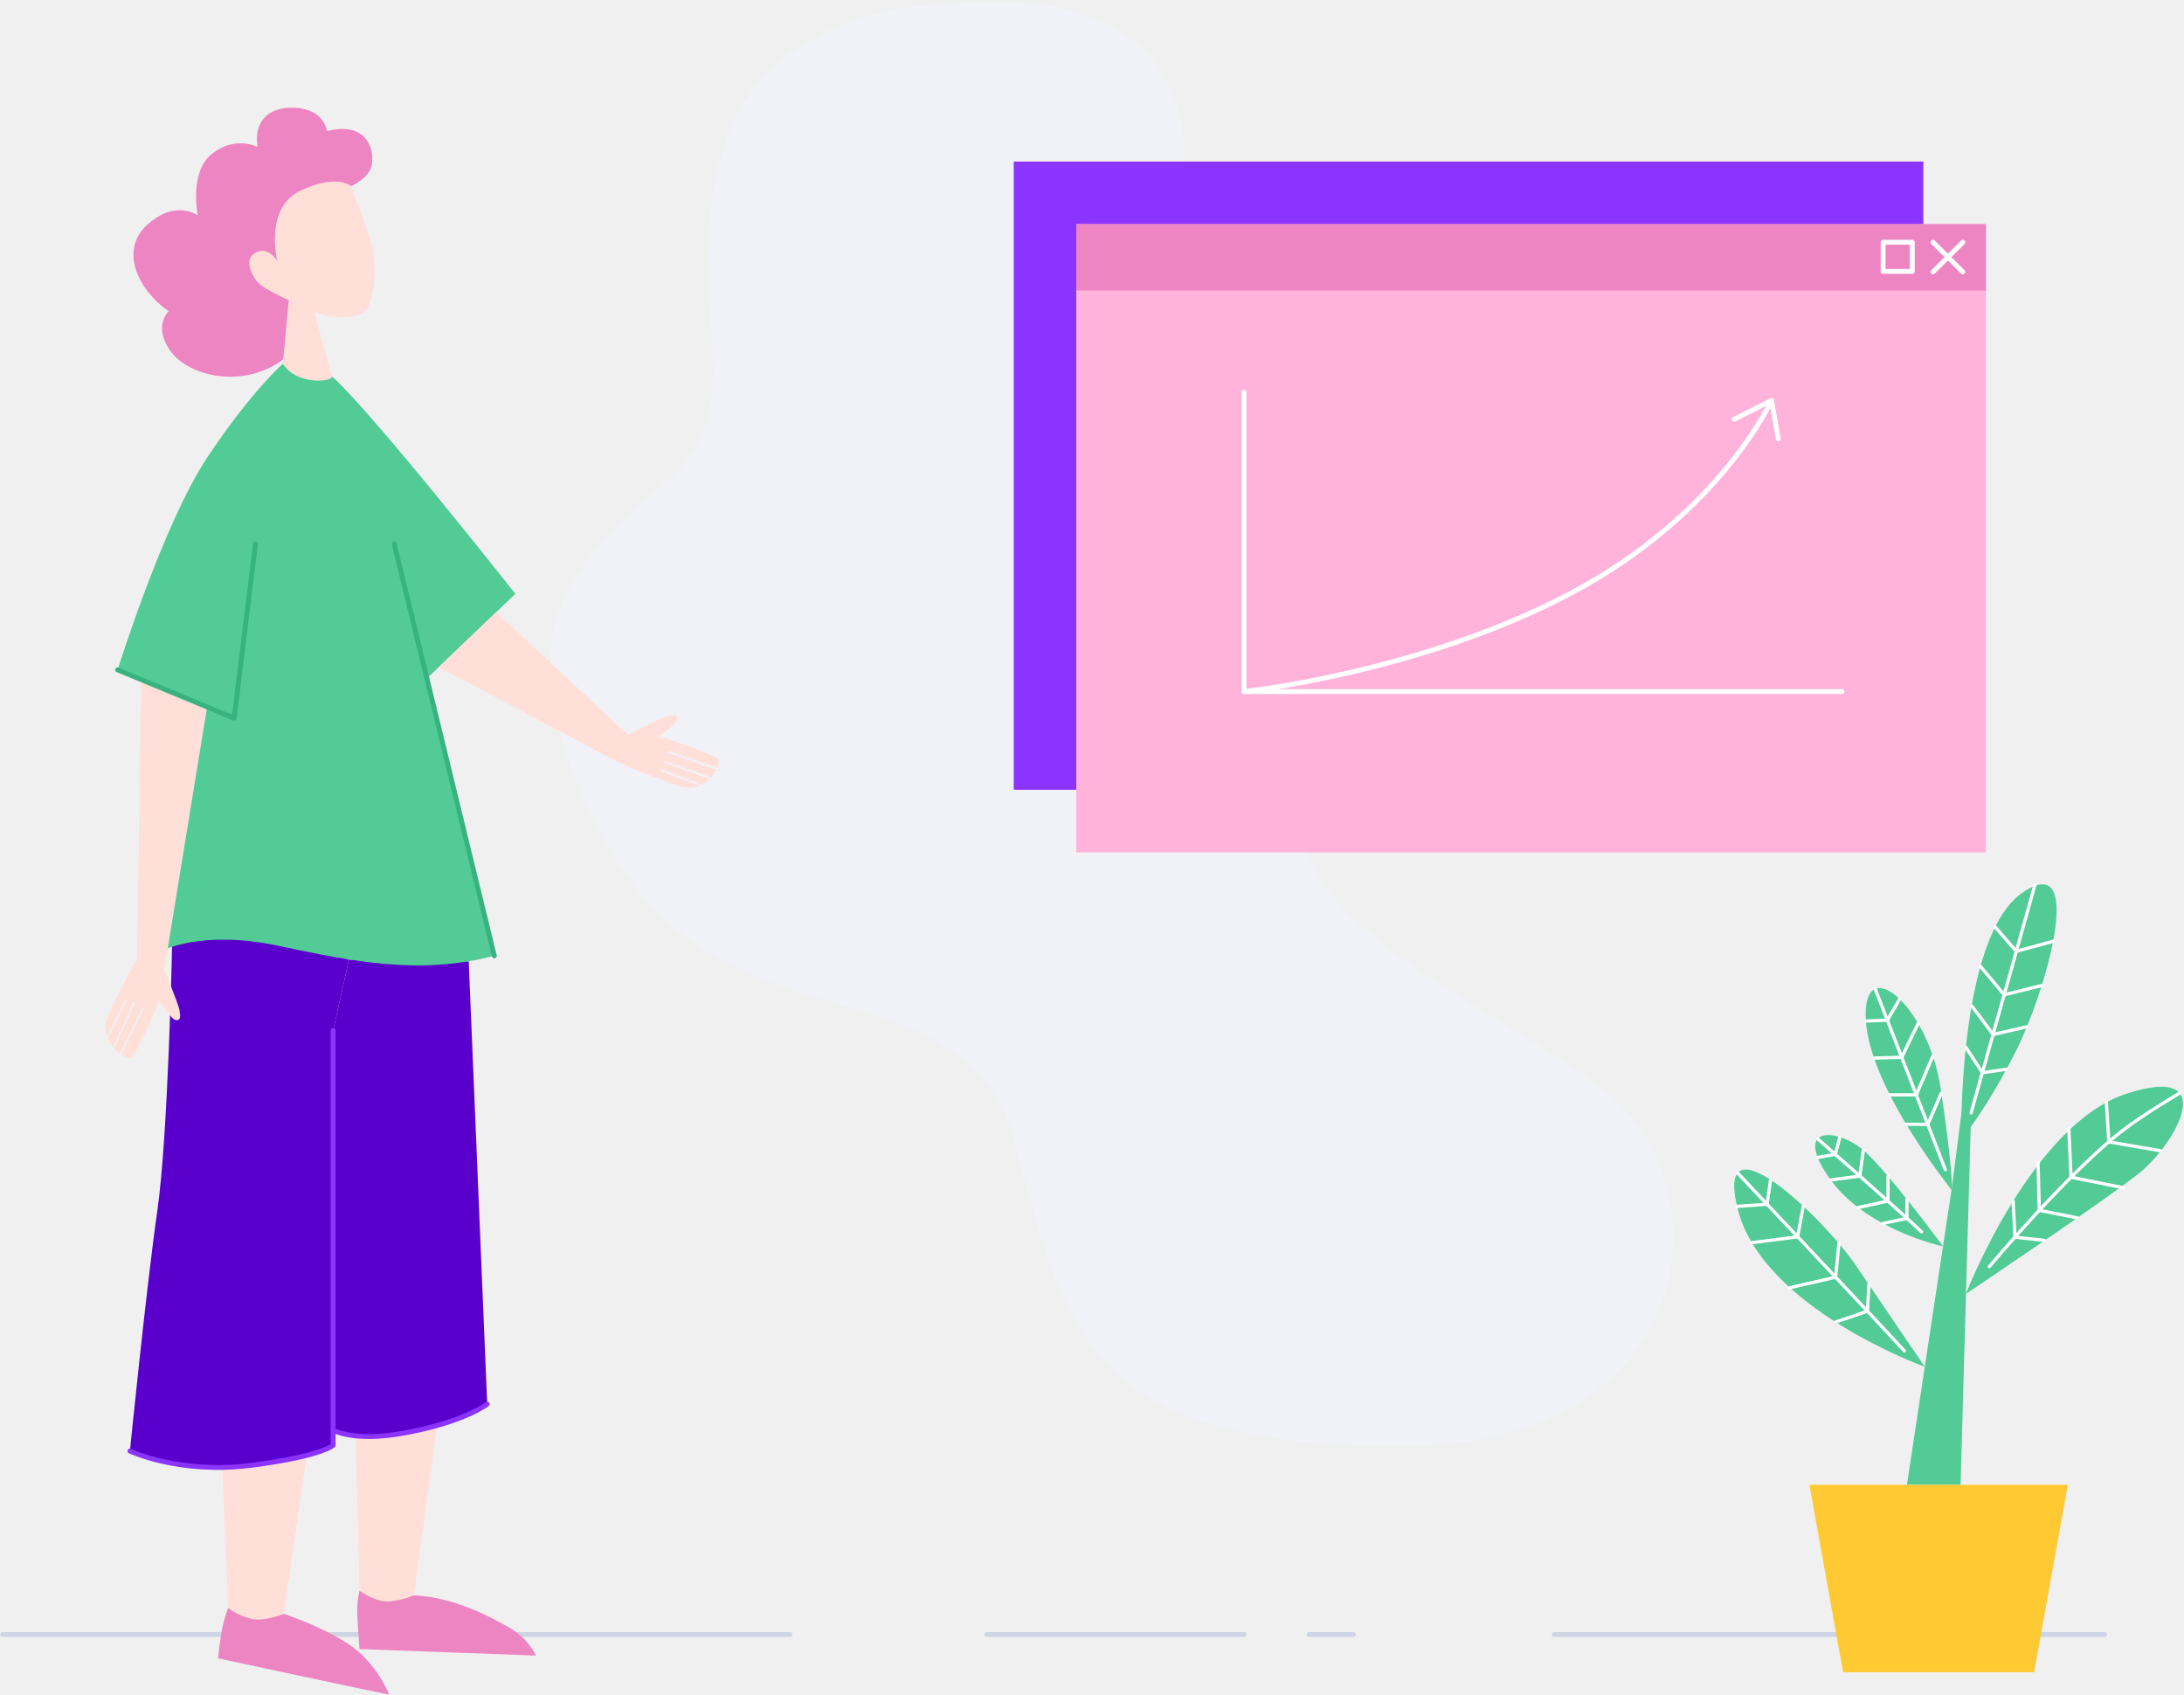
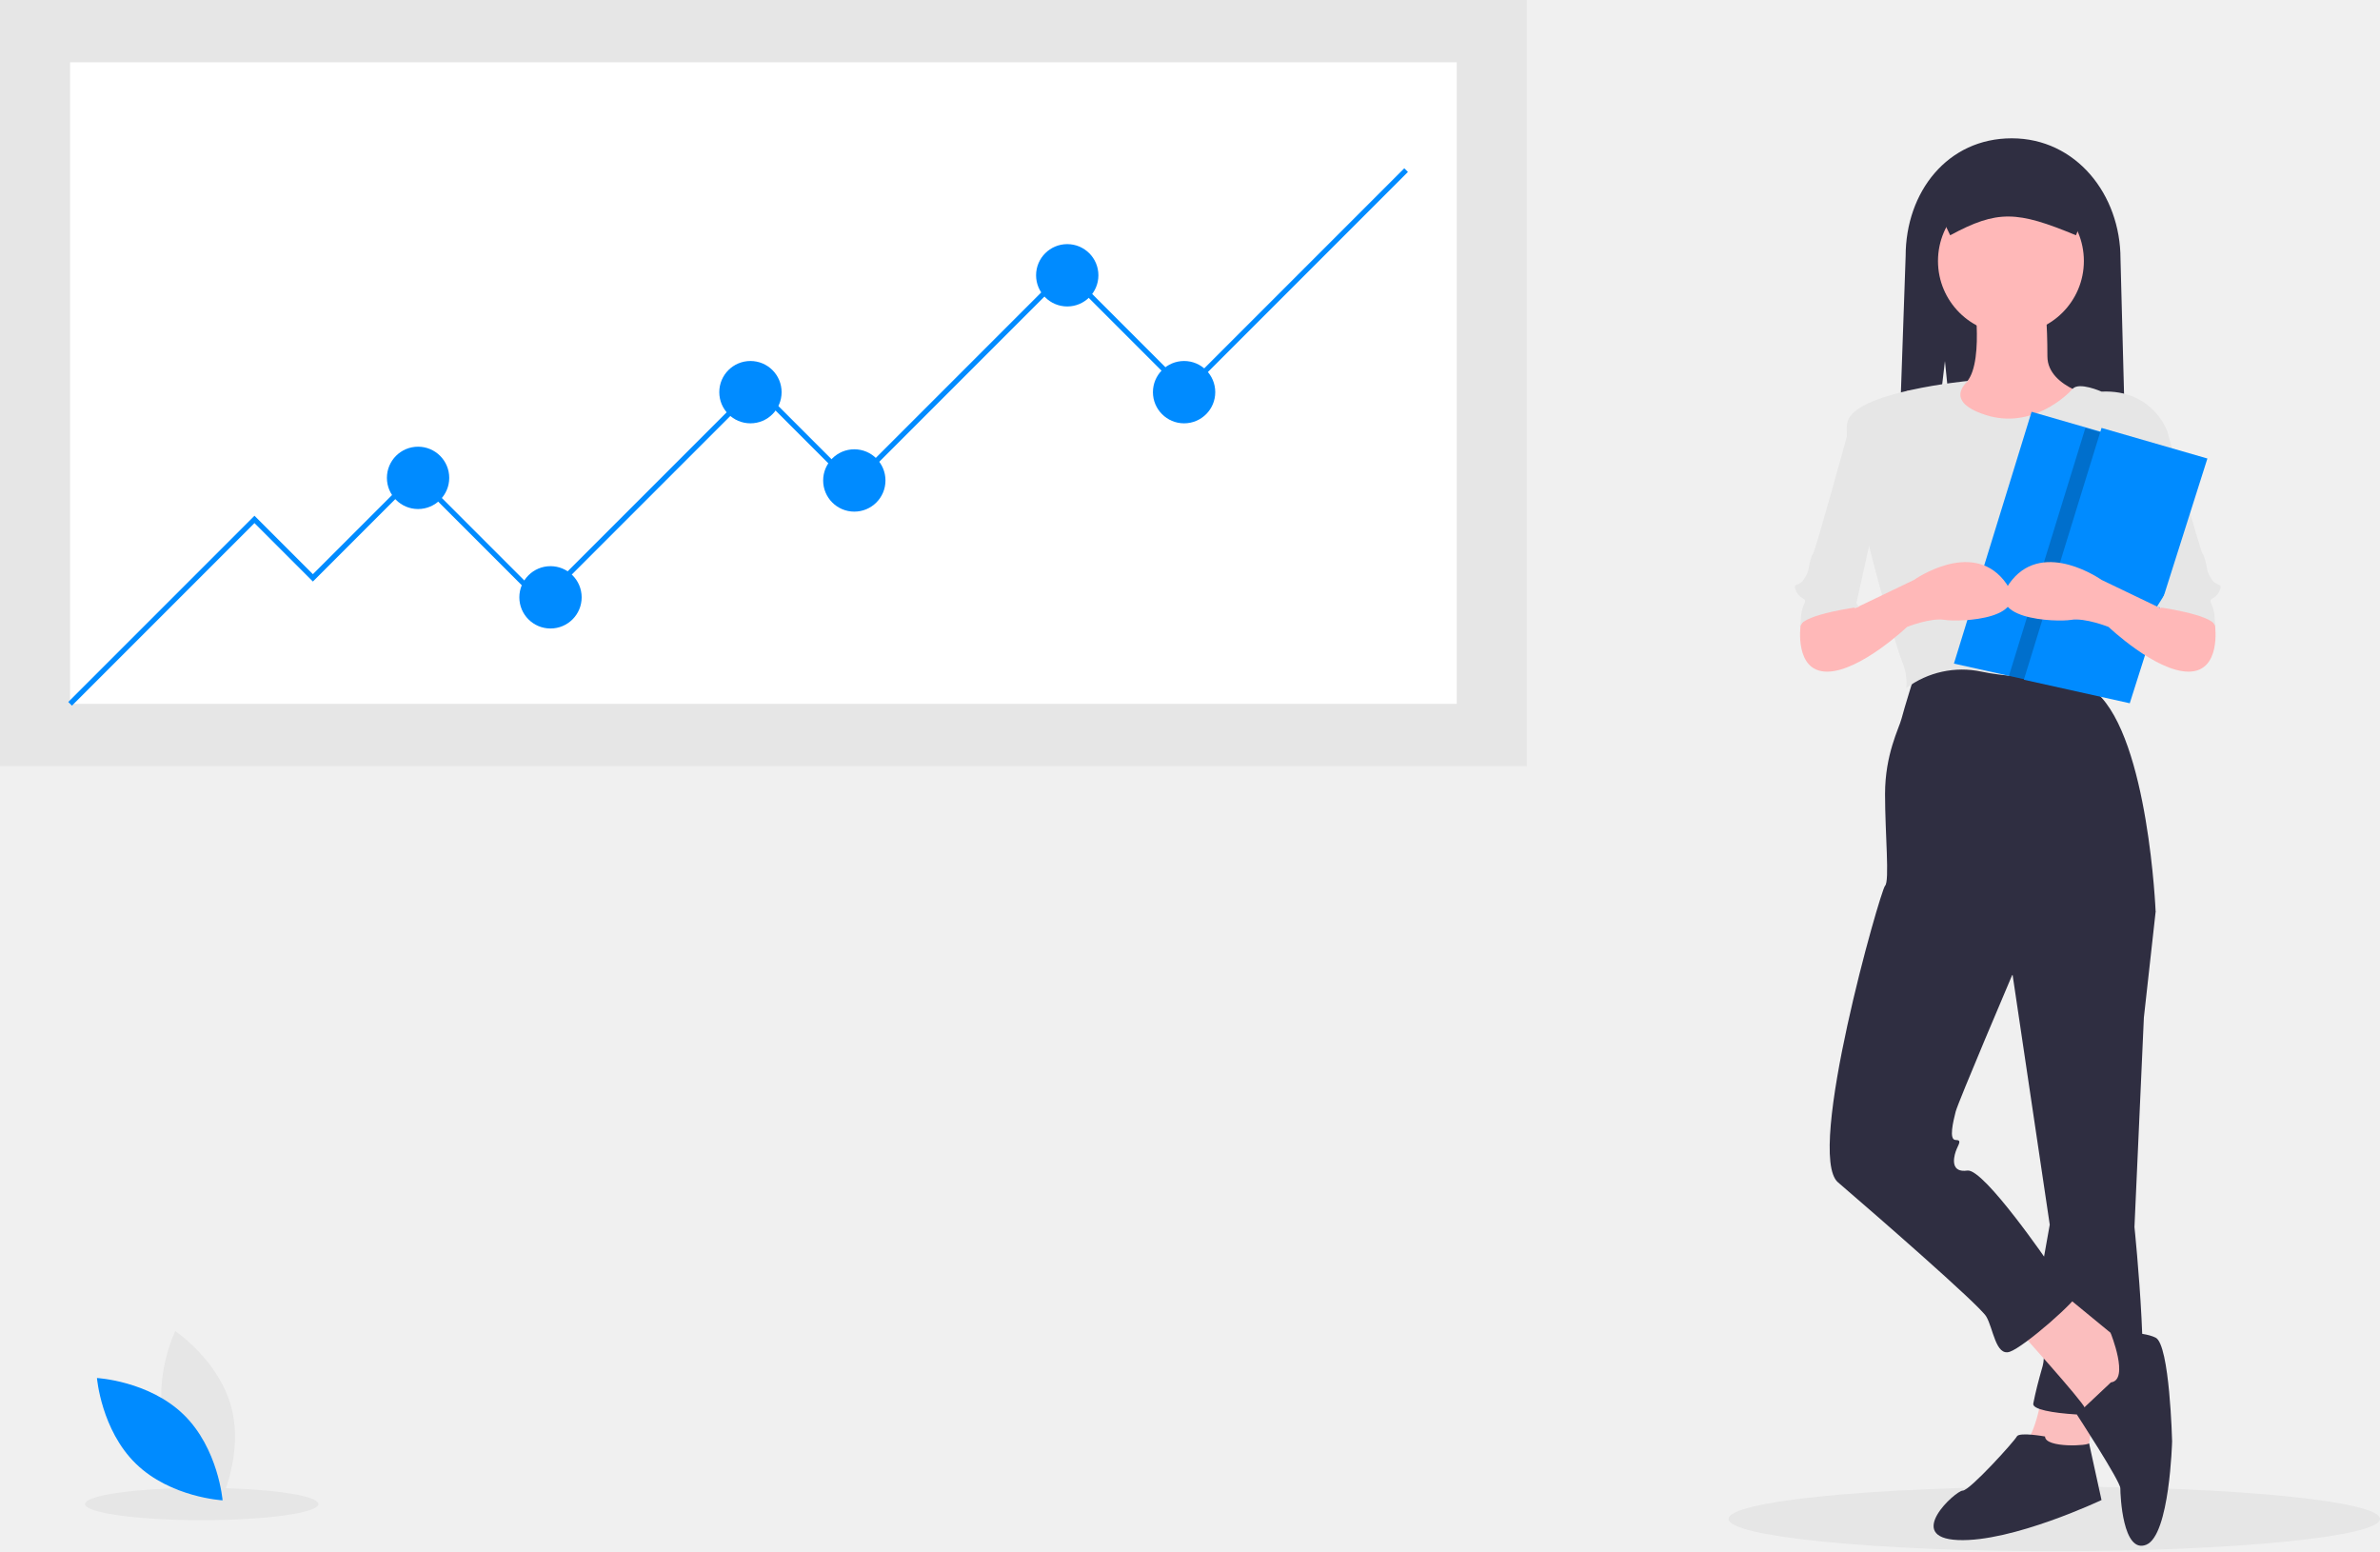
- <svg xmlns="http://www.w3.org/2000/svg" class="" width="1348px" height="1046px" viewBox="0 0 1348 1046" version="1.1">
-   <g id="Page-1" stroke="none" stroke-width="1" fill="none" fill-rule="evenodd">
-     <g id="presentation" transform="translate(1, 0)">
-       <line x1="0.7" y1="1008.7" x2="486.6" y2="1008.7" id="Path" stroke="#CED5E5" stroke-width="3" stroke-linecap="round" stroke-linejoin="round" />
-       <line x1="958.3" y1="1008.7" x2="1298" y2="1008.7" id="Path" stroke="#CED5E5" stroke-width="3" stroke-linecap="round" stroke-linejoin="round" />
-       <line x1="608.1" y1="1008.7" x2="766.8" y2="1008.7" id="Path" stroke="#CED5E5" stroke-width="3" stroke-linecap="round" stroke-linejoin="round" />
-       <line x1="807" y1="1008.7" x2="834.4" y2="1008.7" id="Path" stroke="#CED5E5" stroke-width="3" stroke-linecap="round" stroke-linejoin="round" />
-       <path d="M584.9,2.7 C584.9,2.7 469.9,-0.2 444,96.2 C418.1,192.6 467,248.3 409.5,298.1 C352,347.9 301.7,392.3 375,523.1 C448.3,653.9 596.4,588.2 626.6,708.8 C656.8,829.4 678.4,892.6 863.8,892.6 C1049.2,892.6 1065.1,731.6 988.9,672.6 C912.7,613.6 777.6,567.6 806.3,479.9 C817.5,445.7 896.5,406.6 871,290.1 C848,185.1 731.5,218.2 730.1,97.4 C728.7,-20.3 584.9,2.7 584.9,2.7 Z" id="Path" fill="#F1F2F7" fill-rule="nonzero" />
-       <rect id="Rectangle" fill="#8B34FF" fill-rule="nonzero" x="624.7" y="99.7" width="561.4" height="387.7" />
-       <rect id="Rectangle" fill="#FFB3DA" fill-rule="nonzero" x="663.3" y="138.3" width="561.4" height="387.7" />
-       <polygon id="Path" fill="#52CB96" fill-rule="nonzero" points="1176 916.3 1203.7 733.2 1209.8 685.6 1215.6 686.8 1209.1 916.3" />
-       <path d="M1187,843.5 C1187,843.5 1087.4,807.6 1071.7,746.7 C1056,685.9 1124.7,751.9 1144.3,780.7 C1164,809.6 1187,843.5 1187,843.5 Z" id="Path" fill="#52CB96" fill-rule="nonzero" />
-       <path d="M1212.4,798.5 C1212.4,798.5 1252.8,693.8 1311.7,674.9 C1370.6,655.9 1341.1,706.2 1320.2,723.3 C1299.3,740.3 1212.4,798.5 1212.4,798.5 Z" id="Path" fill="#52CB96" fill-rule="nonzero" />
-       <rect id="Rectangle" fill="#ED85C3" fill-rule="nonzero" x="663.3" y="138.3" width="561.4" height="41" />
-       <path d="M1198.3,769.2 C1198.3,769.2 1149.7,758.9 1127.5,726.2 C1105.3,693.5 1134,696.8 1149.1,709.8 C1164.2,722.9 1198.3,769.2 1198.3,769.2 Z" id="Path" fill="#52CB96" fill-rule="nonzero" />
-       <path d="M1203.8,734.6 C1203.8,734.6 1152.7,671.7 1150.6,629.1 C1148.5,586.5 1189,620.6 1196.7,671 C1204.4,721.4 1203.8,734.6 1203.8,734.6 Z" id="Path" fill="#52CB96" fill-rule="nonzero" />
-       <path d="M1209.5,702.8 C1209.5,702.8 1207.4,578.3 1247.3,550.9 C1287.2,523.4 1261.7,613.1 1242.1,651 C1222.5,688.9 1209.5,702.8 1209.5,702.8 Z" id="Path" fill="#52CB96" fill-rule="nonzero" />
-       <polyline id="Path" stroke="#FFFFFF" stroke-width="3" stroke-linecap="round" stroke-linejoin="round" points="766.8 242 766.8 426.8 1135.9 426.8" />
-       <path d="M1092.4,247.1 C1092.4,247.1 1060.8,317.5 968,366.4 C875.3,415.3 766.7,426.8 766.7,426.8" id="Path" stroke="#FFFFFF" stroke-width="3" stroke-linecap="round" stroke-linejoin="round" />
-       <polyline id="Path" stroke="#FFFFFF" stroke-width="3" stroke-linecap="round" stroke-linejoin="round" points="1069.4 258.7 1092.4 247.1 1096.6 270.8" />
-       <rect id="Rectangle" stroke="#FFFFFF" stroke-width="3" stroke-linecap="round" stroke-linejoin="round" x="1161.3" y="149.5" width="18" height="18" />
-       <g id="Group" transform="translate(1192, 149)" stroke="#FFFFFF" stroke-linecap="round" stroke-linejoin="round" stroke-width="3">
-         <line x1="0.1" y1="0.5" x2="18.5" y2="18.8" id="Path" />
-         <line x1="18.5" y1="0.5" x2="0.1" y2="18.8" id="Path" />
-       </g>
-       <path d="M268.8,879.4 L254.5,984.3 C254.5,984.3 245.9,992.7 235.8,992.2 C225.7,991.7 220.9,981.7 220.9,981.7 L218.5,886 C218.5,885.9 235.8,872.9 268.8,879.4 Z" id="Path" fill="#FFDFD7" fill-rule="nonzero" />
-       <path d="M189.1,892.3 L174.2,996 C174.2,996 155.5,1014.7 139.9,992.2 L135.8,896.1 L189.1,892.3 Z" id="Path" fill="#FFDFD7" fill-rule="nonzero" />
-       <path d="M288.3,593.3 L299.7,866.4 C299.7,866.4 291.9,873.9 256.6,882.6 C221.3,891.2 204.6,882.6 204.6,882.6 L204.6,635.9 L214.4,592.2 L288.3,593.3 Z" id="Path" fill="#5900CC" fill-rule="nonzero" />
-       <path d="M105.2,584.3 C105.2,584.3 102.8,700.8 96.1,747.3 C89.4,793.8 79.2,895.4 79.2,895.4 C79.2,895.4 112.1,911.3 162.7,903 C203.3,896.4 204.6,891.9 204.6,891.9 L204.6,636 L214.4,592.3 L153.1,571.8 L105.2,577.6 L105.2,584.3 Z" id="Path" fill="#5900CC" fill-rule="nonzero" />
-       <path d="M215.7,114.9 C215.7,114.9 226.7,110.1 228.4,102.2 C230.1,94.3 227.2,74.4 200.8,80.9 C200.8,80.9 199.4,67.5 181.2,66.5 C163,65.5 155.6,76.8 158,90.7 C158,90.7 144.6,83.5 130,94.8 C115.4,106.1 121.1,132.9 121.1,132.9 C121.1,132.9 107.4,122.8 89.9,138.7 C72.4,154.5 84.4,179.2 103.1,192.1 C103.1,192.1 93.5,201 103.8,216.1 C114.1,231.2 145,239.7 169.9,224.5 C169.9,224.5 181.2,217.7 183.1,208.9 C185,200 169.4,149 175.9,136.3 C182.3,123.6 195.8,115.4 215.7,114.9 Z" id="Path" fill="#ED85C3" fill-rule="nonzero" />
-       <path d="M215.7,114.9 C215.7,114.9 227.1,144.4 229.1,153.4 C231.1,162.4 230.5,186 224.5,191.7 C218.5,197.5 201.3,196.5 191.3,191.7 C181.4,186.9 163.9,180.1 158.2,174.3 C156.1,172.2 148.4,160.9 156.4,156.1 C164.4,151.3 170.2,161.1 170.2,161.1 C170.2,161.1 161.8,128.8 184.2,117.8 C207.1,106.8 215.7,114.9 215.7,114.9 Z" id="Path" fill="#FFDFD7" fill-rule="nonzero" />
-       <path d="M177.2,185.3 L173.6,224.5 C173.6,224.5 171,234.1 175,241.6 C178.8,248.8 186.6,258.5 196,260.2 C202.3,261.3 210.7,259.7 214.3,258.9 C221.7,257.3 208.7,250 208.7,250 L193,192.5 C193,192.5 188.8,183.3 177.2,185.3 Z" id="Path" fill="#FFDFD7" fill-rule="nonzero" />
-       <path d="M173.6,224.5 C173.6,224.5 154.3,241.2 127,282.2 C99.7,323.2 71.6,413.4 71.6,413.4 L114.3,431.3 L98.5,587 C98.5,587 122.9,573.6 170.4,583.6 C217.8,593.7 258.6,601.8 304.1,589.8 L263.4,417.8 L317.1,366.5 C317.1,366.5 230,255.9 204.1,232.4 C204.1,232.4 202.9,235.7 192.3,234.7 C178.3,233.4 173.6,224.5 173.6,224.5 Z" id="Path" fill="#52CB96" fill-rule="nonzero" />
-       <polygon id="Path" fill="#FFDFD7" fill-rule="nonzero" points="86.2 419.5 83.6 593.7 100.4 598.5 126.8 436.5" />
-       <polyline id="Path" fill="#FFDFD7" fill-rule="nonzero" points="305.2 377.8 386.7 453.5 380.8 470.5 269.8 411.7" />
-       <path d="M220.9,981.7 C220.9,981.7 219.5,986.5 219.5,993.7 C219.5,1000.9 220.9,1017.7 220.9,1017.7 L329.7,1021.7 C329.7,1021.7 325.5,1011.2 312.6,1004 C304.5,999.5 281,985.8 254.5,984.5 C254.5,984.5 243,989.4 235.2,988.1 C227.4,986.6 220.9,981.7 220.9,981.7 Z" id="Path" fill="#ED85C3" fill-rule="nonzero" />
-       <path d="M139.9,992.2 C139.9,992.2 138.6,994.8 136.8,1002.1 C135,1009.4 133.6,1023.4 133.6,1023.4 C133.6,1023.4 226.5,1043.4 239.2,1045.8 C239.2,1045.8 231.7,1026.4 214.5,1014.9 C197.2,1003.4 174.3,996 174.3,996 C174.3,996 163.1,1000.3 156.3,999.4 C149.4,998.5 141.7,994.2 139.9,992.2 Z" id="Path" fill="#ED85C3" fill-rule="nonzero" />
-       <polyline id="Path" stroke="#37B37F" stroke-width="3" stroke-linecap="round" stroke-linejoin="round" points="156.7 335.6 143.5 443.2 71.6 413.4" />
-       <line x1="304.1" y1="589.9" x2="242.3" y2="335.6" id="Path" stroke="#37B37F" stroke-width="3" stroke-linecap="round" stroke-linejoin="round" />
-       <path d="M204.6,635.9 L204.6,882.6 L204.6,891.9 C204.6,891.9 198.3,898.6 154,904.3 C109.7,910 79.2,895.5 79.2,895.5" id="Path" stroke="#8B34FF" stroke-width="3" stroke-linecap="round" stroke-linejoin="round" />
-       <path d="M100.4,598.5 C100.4,598.5 109.4,620.2 109.8,623.6 C110.3,627 110.8,630.2 107.3,629.5 C104.5,629 97.4,617.3 97.4,617.3 L100.4,598.5 Z" id="Path" fill="#FFDFD7" fill-rule="nonzero" />
-       <path d="M100.4,598.5 L83.7,591.4 C83.7,591.4 70.7,614.8 65.2,628.9 C63.8,632.6 64,636.2 65.1,639.4 L75.9,617.4 C76.1,617.1 76.4,617 76.7,617.1 C77,617.3 77.1,617.6 77,617.9 L65.9,640.5 C65.8,640.6 65.7,640.7 65.6,640.8 C66.4,642.7 67.6,644.5 68.8,646.1 L81.1,618.8 C81.2,618.5 81.6,618.3 81.9,618.5 C82.2,618.6 82.4,619 82.2,619.3 L69.7,646.8 C69.7,646.9 69.6,646.9 69.5,647 C70.6,648.2 71.8,649.3 72.9,650.1 L86.8,622.1 C87,621.8 87.3,621.7 87.7,621.8 C88,622 88.1,622.3 88,622.6 L74,650.7 C74,650.7 74,650.7 73.9,650.8 C77,652.8 79.8,653.3 80.9,651.8 C82.6,649.3 92.5,630.9 97.2,617.1 C101.3,605.9 100.4,598.5 100.4,598.5 Z" id="Path" fill="#FFDFD7" fill-rule="nonzero" />
-       <path d="M386.7,453.5 C386.7,453.5 407.5,442.7 410.8,441.9 C414.1,441.1 417.3,440.4 416.9,443.9 C416.6,446.8 405.6,454.8 405.6,454.8 L386.7,453.5 Z" id="Path" fill="#FFDFD7" fill-rule="nonzero" />
-       <path d="M407.7,476.2 C407.4,476.1 407.2,475.7 407.3,475.4 C407.4,475.1 407.8,474.9 408.1,475 L431.6,484.1 C431.7,484.2 431.9,484.3 431.9,484.4 C433.7,483.4 435.4,482.1 436.9,480.7 L408.7,470.8 C408.4,470.7 408.2,470.3 408.3,470 C408.4,469.7 408.8,469.5 409.1,469.6 L437.6,479.6 C437.7,479.6 437.8,479.7 437.8,479.7 C439.2,478.2 440.3,476.6 441.1,475.1 L411.5,464.6 C411.2,464.5 411,464.1 411.1,463.8 C411.2,463.5 411.6,463.3 411.9,463.4 L441.6,473.9 C441.6,473.9 441.6,473.9 441.7,473.9 C443,471.1 443.1,468.6 441.6,467.8 C439,466.3 419.8,458.1 405.6,454.6 C393.9,451.7 386.6,453.3 386.6,453.3 L380.7,470.4 C380.7,470.4 405.5,481.5 420.1,485.7 C423.9,486.8 427.5,486.3 430.6,484.9 L407.7,476.2 Z" id="Path" fill="#FFDFD7" fill-rule="nonzero" />
-       <path d="M1226.8,781.7 C1226.8,781.7 1279.8,718.6 1312.9,694.9 C1312.9,694.9 1321.2,688.4 1344.3,674.6" id="Path" stroke="#FFFFFF" stroke-width="2" stroke-linecap="round" stroke-linejoin="round" />
-       <path d="M1071.6,724 C1071.6,724 1152.9,810.2 1174.4,833.7" id="Path" stroke="#FFFFFF" stroke-width="2" stroke-linecap="round" stroke-linejoin="round" />
-       <path d="M1120.9,702.8 C1120.9,702.8 1168.2,744.3 1185,760.2" id="Path" stroke="#FFFFFF" stroke-width="2" stroke-linecap="round" stroke-linejoin="round" />
-       <line x1="1156.4" y1="610.3" x2="1199.7" y2="721.9" id="Path" stroke="#FFFFFF" stroke-width="2" stroke-linecap="round" stroke-linejoin="round" />
-       <line x1="1254.9" y1="546.4" x2="1215.6" y2="686.8" id="Path" stroke="#FFFFFF" stroke-width="2" stroke-linecap="round" stroke-linejoin="round" />
-       <line x1="1300.6" y1="704.7" x2="1299.1" y2="680.3" id="Path" stroke="#FFFFFF" stroke-width="2" stroke-linecap="round" stroke-linejoin="round" />
-       <line x1="1277.3" y1="726.5" x2="1275.9" y2="696.5" id="Path" stroke="#FFFFFF" stroke-width="2" stroke-linecap="round" stroke-linejoin="round" />
-       <line x1="1257.7" y1="746.9" x2="1256.9" y2="717.2" id="Path" stroke="#FFFFFF" stroke-width="2" stroke-linecap="round" stroke-linejoin="round" />
-       <line x1="1300.6" y1="704.7" x2="1332.7" y2="710.2" id="Path" stroke="#FFFFFF" stroke-width="2" stroke-linecap="round" stroke-linejoin="round" />
-       <line x1="1277.3" y1="726.5" x2="1309.5" y2="733" id="Path" stroke="#FFFFFF" stroke-width="2" stroke-linecap="round" stroke-linejoin="round" />
-       <line x1="1257.7" y1="746.9" x2="1281.1" y2="751.6" id="Path" stroke="#FFFFFF" stroke-width="2" stroke-linecap="round" stroke-linejoin="round" />
-       <line x1="1242.7" y1="763.5" x2="1241.5" y2="741.3" id="Path" stroke="#FFFFFF" stroke-width="2" stroke-linecap="round" stroke-linejoin="round" />
-       <line x1="1260.9" y1="765.5" x2="1242.7" y2="763.5" id="Path" stroke="#FFFFFF" stroke-width="2" stroke-linecap="round" stroke-linejoin="round" />
-       <line x1="1243.5" y1="587.1" x2="1266.2" y2="580.9" id="Path" stroke="#FFFFFF" stroke-width="2" stroke-linecap="round" stroke-linejoin="round" />
-       <line x1="1236" y1="613.9" x2="1259.2" y2="608.2" id="Path" stroke="#FFFFFF" stroke-width="2" stroke-linecap="round" stroke-linejoin="round" />
-       <line x1="1229.2" y1="638.4" x2="1250" y2="633.7" id="Path" stroke="#FFFFFF" stroke-width="2" stroke-linecap="round" stroke-linejoin="round" />
-       <line x1="1222.6" y1="662" x2="1237.4" y2="659.9" id="Path" stroke="#FFFFFF" stroke-width="2" stroke-linecap="round" stroke-linejoin="round" />
-       <line x1="1243.5" y1="587.1" x2="1230.5" y2="572.1" id="Path" stroke="#FFFFFF" stroke-width="2" stroke-linecap="round" stroke-linejoin="round" />
-       <line x1="1236" y1="613.9" x2="1221.4" y2="596.4" id="Path" stroke="#FFFFFF" stroke-width="2" stroke-linecap="round" stroke-linejoin="round" />
-       <line x1="1229.2" y1="638.4" x2="1216" y2="620.8" id="Path" stroke="#FFFFFF" stroke-width="2" stroke-linecap="round" stroke-linejoin="round" />
-       <line x1="1222.6" y1="662" x2="1212.4" y2="646.4" id="Path" stroke="#FFFFFF" stroke-width="2" stroke-linecap="round" stroke-linejoin="round" />
-       <line x1="1163.9" y1="629.6" x2="1171.5" y2="616.6" id="Path" stroke="#FFFFFF" stroke-width="2" stroke-linecap="round" stroke-linejoin="round" />
-       <line x1="1172.8" y1="652.5" x2="1182.9" y2="631.6" id="Path" stroke="#FFFFFF" stroke-width="2" stroke-linecap="round" stroke-linejoin="round" />
-       <line x1="1181.8" y1="675.7" x2="1192" y2="651.7" id="Path" stroke="#FFFFFF" stroke-width="2" stroke-linecap="round" stroke-linejoin="round" />
-       <line x1="1188.9" y1="693.9" x2="1197.2" y2="674.6" id="Path" stroke="#FFFFFF" stroke-width="2" stroke-linecap="round" stroke-linejoin="round" />
-       <line x1="1163.9" y1="629.6" x2="1150.6" y2="630.1" id="Path" stroke="#FFFFFF" stroke-width="2" stroke-linecap="round" stroke-linejoin="round" />
-       <line x1="1172.8" y1="652.5" x2="1155.7" y2="653" id="Path" stroke="#FFFFFF" stroke-width="2" stroke-linecap="round" stroke-linejoin="round" />
-       <line x1="1181.8" y1="675.7" x2="1165.5" y2="675.7" id="Path" stroke="#FFFFFF" stroke-width="2" stroke-linecap="round" stroke-linejoin="round" />
-       <line x1="1188.9" y1="693.9" x2="1175.5" y2="693.8" id="Path" stroke="#FFFFFF" stroke-width="2" stroke-linecap="round" stroke-linejoin="round" />
-       <line x1="1131.8" y1="712.4" x2="1134.6" y2="701.7" id="Path" stroke="#FFFFFF" stroke-width="2" stroke-linecap="round" stroke-linejoin="round" />
-       <line x1="1149.1" y1="709.8" x2="1146.9" y2="725.8" id="Path" stroke="#FFFFFF" stroke-width="2" stroke-linecap="round" stroke-linejoin="round" />
-       <line x1="1164.3" y1="725.9" x2="1164.3" y2="741.2" id="Path" stroke="#FFFFFF" stroke-width="2" stroke-linecap="round" stroke-linejoin="round" />
-       <line x1="1131.8" y1="712.4" x2="1120.9" y2="714.3" id="Path" stroke="#FFFFFF" stroke-width="2" stroke-linecap="round" stroke-linejoin="round" />
-       <line x1="1146.9" y1="725.8" x2="1128.9" y2="728.2" id="Path" stroke="#FFFFFF" stroke-width="2" stroke-linecap="round" stroke-linejoin="round" />
-       <line x1="1164.3" y1="741.2" x2="1146" y2="745.2" id="Path" stroke="#FFFFFF" stroke-width="2" stroke-linecap="round" stroke-linejoin="round" />
-       <line x1="1176" y1="751.9" x2="1176" y2="740.2" id="Path" stroke="#FFFFFF" stroke-width="2" stroke-linecap="round" stroke-linejoin="round" />
-       <line x1="1161.3" y1="755" x2="1176" y2="751.9" id="Path" stroke="#FFFFFF" stroke-width="2" stroke-linecap="round" stroke-linejoin="round" />
-       <line x1="1089.7" y1="743.2" x2="1091.8" y2="728.2" id="Path" stroke="#FFFFFF" stroke-width="2" stroke-linecap="round" stroke-linejoin="round" />
-       <line x1="1108.5" y1="763.3" x2="1112" y2="744.4" id="Path" stroke="#FFFFFF" stroke-width="2" stroke-linecap="round" stroke-linejoin="round" />
-       <line x1="1134" y1="767.5" x2="1132" y2="788.2" id="Path" stroke="#FFFFFF" stroke-width="2" stroke-linecap="round" stroke-linejoin="round" />
-       <line x1="1152.5" y1="792.7" x2="1151.6" y2="809.2" id="Path" stroke="#FFFFFF" stroke-width="2" stroke-linecap="round" stroke-linejoin="round" />
-       <line x1="1131.9" y1="815.9" x2="1151.6" y2="809.2" id="Path" stroke="#FFFFFF" stroke-width="2" stroke-linecap="round" stroke-linejoin="round" />
-       <line x1="1103.7" y1="794.7" x2="1132" y2="788.2" id="Path" stroke="#FFFFFF" stroke-width="2" stroke-linecap="round" stroke-linejoin="round" />
-       <line x1="1108.5" y1="763.3" x2="1080.3" y2="766.9" id="Path" stroke="#FFFFFF" stroke-width="2" stroke-linecap="round" stroke-linejoin="round" />
-       <line x1="1089.7" y1="743.2" x2="1071.2" y2="744.5" id="Path" stroke="#FFFFFF" stroke-width="2" stroke-linecap="round" stroke-linejoin="round" />
-       <path d="M204.6,882.6 C204.6,882.6 217,890 247.8,884.5 C278.6,879 294.9,870.2 299.7,866.5" id="Path" stroke="#8B34FF" stroke-width="3" stroke-linecap="round" stroke-linejoin="round" />
-       <polygon id="Path" fill="#FFC933" fill-rule="nonzero" points="1195.5 916.3 1115.8 916.3 1136.6 1032 1195.5 1032 1254.5 1032 1275.3 916.3" />
-     </g>
-   </g>
+ <svg xmlns="http://www.w3.org/2000/svg" id="ad1dbded-e6d6-4106-9f5c-9042f8f56d9b" data-name="Layer 1" width="884.706" height="576.533" viewBox="0 0 884.706 576.533">
+   <ellipse cx="763.628" cy="564.533" rx="121.077" ry="12" fill="#e6e6e6" />
+   <ellipse cx="74.99" cy="559" rx="43.363" ry="6" fill="#e6e6e6" />
+   <rect width="567.571" height="284.751" fill="#e6e6e6" />
+   <rect x="26.062" y="23.166" width="515.448" height="238.419" fill="#fff" />
+   <polygon points="26.744 262.267 25.379 260.902 94.595 191.687 116.314 213.405 154.441 175.277 201.256 222.092 280.89 142.458 317.087 178.656 396.238 99.504 440.64 143.906 522.004 62.542 523.369 63.907 440.64 146.636 396.238 102.234 317.087 181.385 280.89 145.188 201.256 224.822 154.441 178.007 116.314 216.135 94.595 194.416 26.744 262.267" fill="#008bff" />
+   <circle cx="396.721" cy="102.317" r="11.583" fill="#008bff" />
+   <circle cx="155.406" cy="177.607" r="11.583" fill="#008bff" />
+   <circle cx="317.57" cy="178.573" r="11.583" fill="#008bff" />
+   <circle cx="204.635" cy="222.009" r="11.583" fill="#008bff" />
+   <circle cx="278.959" cy="145.754" r="11.583" fill="#008bff" />
+   <circle cx="440.157" cy="145.754" r="11.583" fill="#008bff" />
+   <path d="M219.014,691.241c4.7,17.374,20.798,28.134,20.798,28.134s8.478-17.409,3.778-34.782-20.798-28.134-20.798-28.134S214.314,673.867,219.014,691.241Z" transform="translate(-157.6471 -161.7335)" fill="#e6e6e6" />
+   <path d="M225.92,687.507c12.897,12.554,14.472,31.854,14.472,31.854s-19.335-1.056-32.231-13.61-14.472-31.854-14.472-31.854S213.023,674.952,225.92,687.507Z" transform="translate(-157.6471 -161.7335)" fill="#008bff" />
+   <path d="M880.632,295.93l7.387,73.052h60.794l-2.922-111.039c0-23.9-16.522-44.805-40.422-44.805s-39.448,19.931-39.448,43.831l-3.896,112.013h9.912Z" transform="translate(-157.6471 -161.7335)" fill="#2f2e41" />
+   <path d="M916.969,679.013s-2.624,16.619-6.997,19.243,22.741,8.747,22.741,8.747l4.373-26.24Z" transform="translate(-157.6471 -161.7335)" fill="#fbbebe" />
+   <path d="M949.331,489.211l9.621,11.371-4.373,39.36-3.499,77.845s6.997,67.349,0,69.098-38.485.875-37.611-3.499,1.749-7.872,3.499-13.995-1.749-27.989-1.749-27.989l4.373-24.491-15.744-105.834Z" transform="translate(-157.6471 -161.7335)" fill="#2f2e41" />
+   <path d="M917.843,695.632s-9.621-1.749-10.496,0S889.854,715.749,887.23,715.749s-21.867,17.493-1.749,18.368,53.355-14.869,53.355-14.869-4.891-22.257-4.632-21.187S917.843,700.005,917.843,695.632Z" transform="translate(-157.6471 -161.7335)" fill="#2f2e41" />
+   <path d="M907.347,655.397s24.491,27.115,25.365,29.739,13.995,0,13.995,0l5.248-17.493-4.373-6.123-24.491-20.117Z" transform="translate(-157.6471 -161.7335)" fill="#fbbebe" />
+   <path d="M942.334,675.515,929.651,687.452s16.181,24.798,16.181,27.422.875,24.491,9.621,20.992,9.621-38.485,9.621-38.485-.875-35.861-6.123-38.485-16.75-1.795-16.75-1.795S949.331,674.64,942.334,675.515Z" transform="translate(-157.6471 -161.7335)" fill="#2f2e41" />
+   <path d="M869.737,411.366s-4.373,13.995-5.248,17.493-6.123,13.12-6.123,27.989,1.749,32.363,0,34.112-29.739,99.712-17.493,110.208,52.48,45.483,55.104,49.856,3.499,14.869,8.747,13.12,25.365-19.243,26.24-22.741-11.371-9.621-11.371-9.621-24.491-35.861-30.613-34.987-5.248-4.373-4.373-6.997,2.624-4.373,0-4.373-.875-6.997,0-10.496S905.598,524.198,905.598,524.198l53.355-23.616s-2.624-63.85-21.867-81.344l-4.373-10.496S883.731,405.243,869.737,411.366Z" transform="translate(-157.6471 -161.7335)" fill="#2f2e41" />
+   <path d="M891.603,273.169s4.373,30.613-6.123,32.363-19.243.875-19.243,1.749S892.478,335.27,892.478,335.27l24.491-1.749L938.835,309.905s-20.117-3.499-20.117-15.744-.875-20.992-.875-20.992Z" transform="translate(-157.6471 -161.7335)" fill="#ffb8b8" />
+   <circle cx="747.514" cy="97.004" r="27.115" fill="#ffb8b8" />
+   <path d="M889.336,303.305s-42.341,3.976-44.965,15.347,17.493,82.218,20.117,88.341,1.749,10.496,1.749,10.496a34.607,34.607,0,0,1,27.989-6.123c16.619,3.499,40.235,1.749,40.235,1.749s7.872-32.363,9.621-35.861,8.747-22.741,8.747-27.989,10.496-27.115,10.496-27.115-5.248-15.744-24.491-14.869c0,0-8.393-3.757-10.757-1.004s-15.483,14.998-32.102,9.75S889.336,303.305,889.336,303.305Z" transform="translate(-157.6471 -161.7335)" fill="#e6e6e6" />
+   <path d="M946.707,317.777l16.619,4.373s12.245,44.608,13.12,45.483,1.749,6.123,1.749,6.123,0,.875,1.749,3.499,4.373.875,2.624,4.373-4.373,1.749-2.624,5.248.875,13.12.875,13.12-4.373-16.619-20.117-12.245l-10.496-47.232Z" transform="translate(-157.6471 -161.7335)" fill="#e6e6e6" />
+   <polygon points="794.553 164.416 794.493 164.616 765.683 255.376 746.773 251.176 726.323 246.637 755.193 153.046 794.553 164.416" fill="#008bff" />
+   <path d="M861.293,317.777l-16.619,4.373s-12.245,44.608-13.12,45.483-1.749,6.123-1.749,6.123,0,.875-1.749,3.499-4.373.875-2.624,4.373,4.373,1.749,2.624,5.248-.875,13.12-.875,13.12,4.373-16.619,20.117-12.245l10.496-47.232Z" transform="translate(-157.6471 -161.7335)" fill="#e6e6e6" />
+   <path d="M832.429,385.126l-5.464,9.132s-2.408,17.108,9.838,17.108,29.739-16.619,29.739-16.619,8.747-3.499,13.995-2.624,34.112,0,21.867-14.869-33.237,0-33.237,0l-21.867,10.496-11.371-6.123Z" transform="translate(-157.6471 -161.7335)" fill="#ffb8b8" />
+   <path d="M839.864,373.318l8.747,13.995s-20.117,2.624-21.867,6.997,7.872-22.741,7.872-22.741Z" transform="translate(-157.6471 -161.7335)" fill="#e6e6e6" />
+   <path d="M882.58,249.177c17.614-9.496,24.85-9.094,46.753,0l5.844-14.238a10.124,10.124,0,0,0-10.112-10.112H885.874A10.124,10.124,0,0,0,875.762,234.938Z" transform="translate(-157.6471 -161.7335)" fill="#2f2e41" />
+   <polygon points="794.493 164.616 765.683 255.376 746.773 251.176 775.193 159.046 794.493 164.616" opacity="0.2" />
+   <polygon points="781.188 159.044 752.324 252.633 791.684 261.379 820.548 170.414 781.188 159.044" fill="#008bff" />
+   <path d="M975.571,385.126l5.464,9.132s2.408,17.108-9.838,17.108-29.739-16.619-29.739-16.619-8.747-3.499-13.995-2.624-34.112,0-21.867-14.869,33.237,0,33.237,0l21.867,10.496,11.371-6.123Z" transform="translate(-157.6471 -161.7335)" fill="#ffb8b8" />
+   <path d="M968.136,373.318l-8.747,13.995s20.117,2.624,21.867,6.997-7.872-22.741-7.872-22.741Z" transform="translate(-157.6471 -161.7335)" fill="#e6e6e6" />
</svg>
